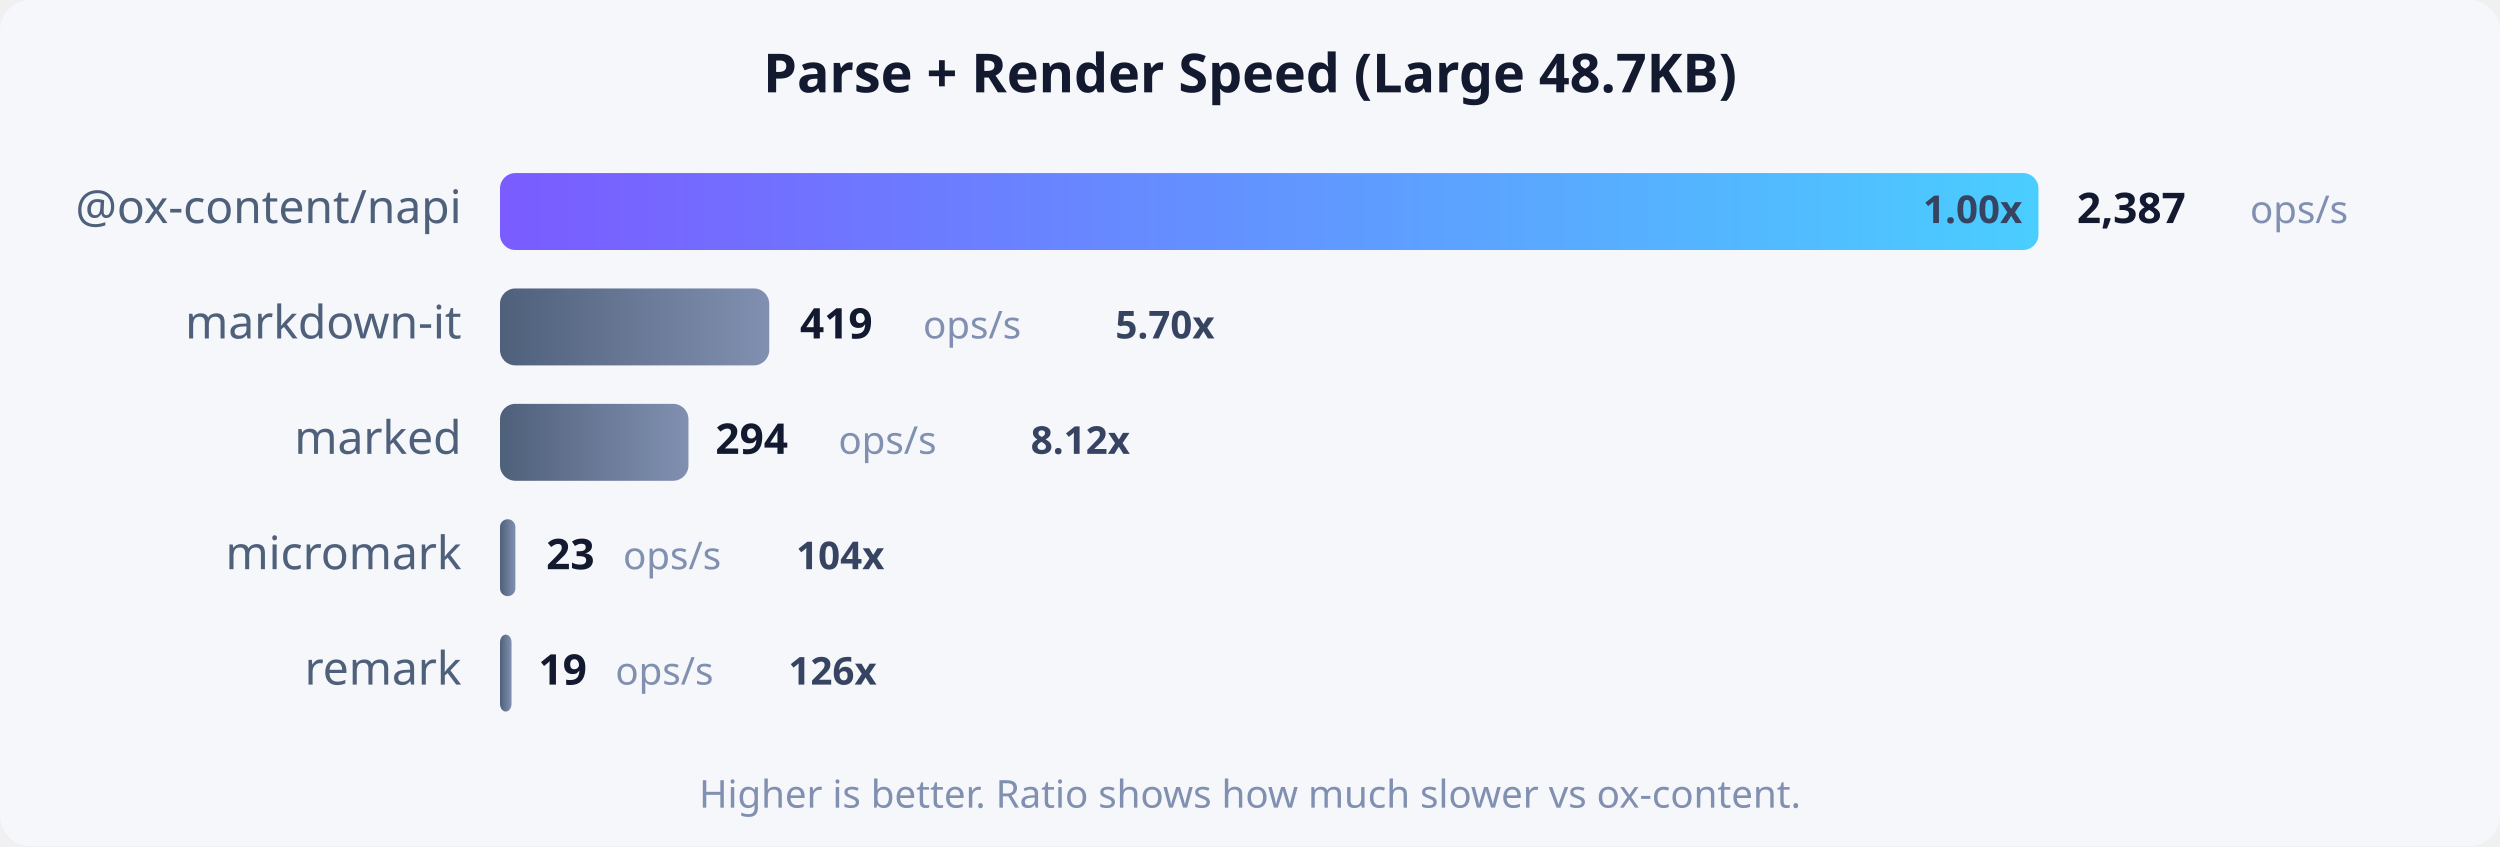
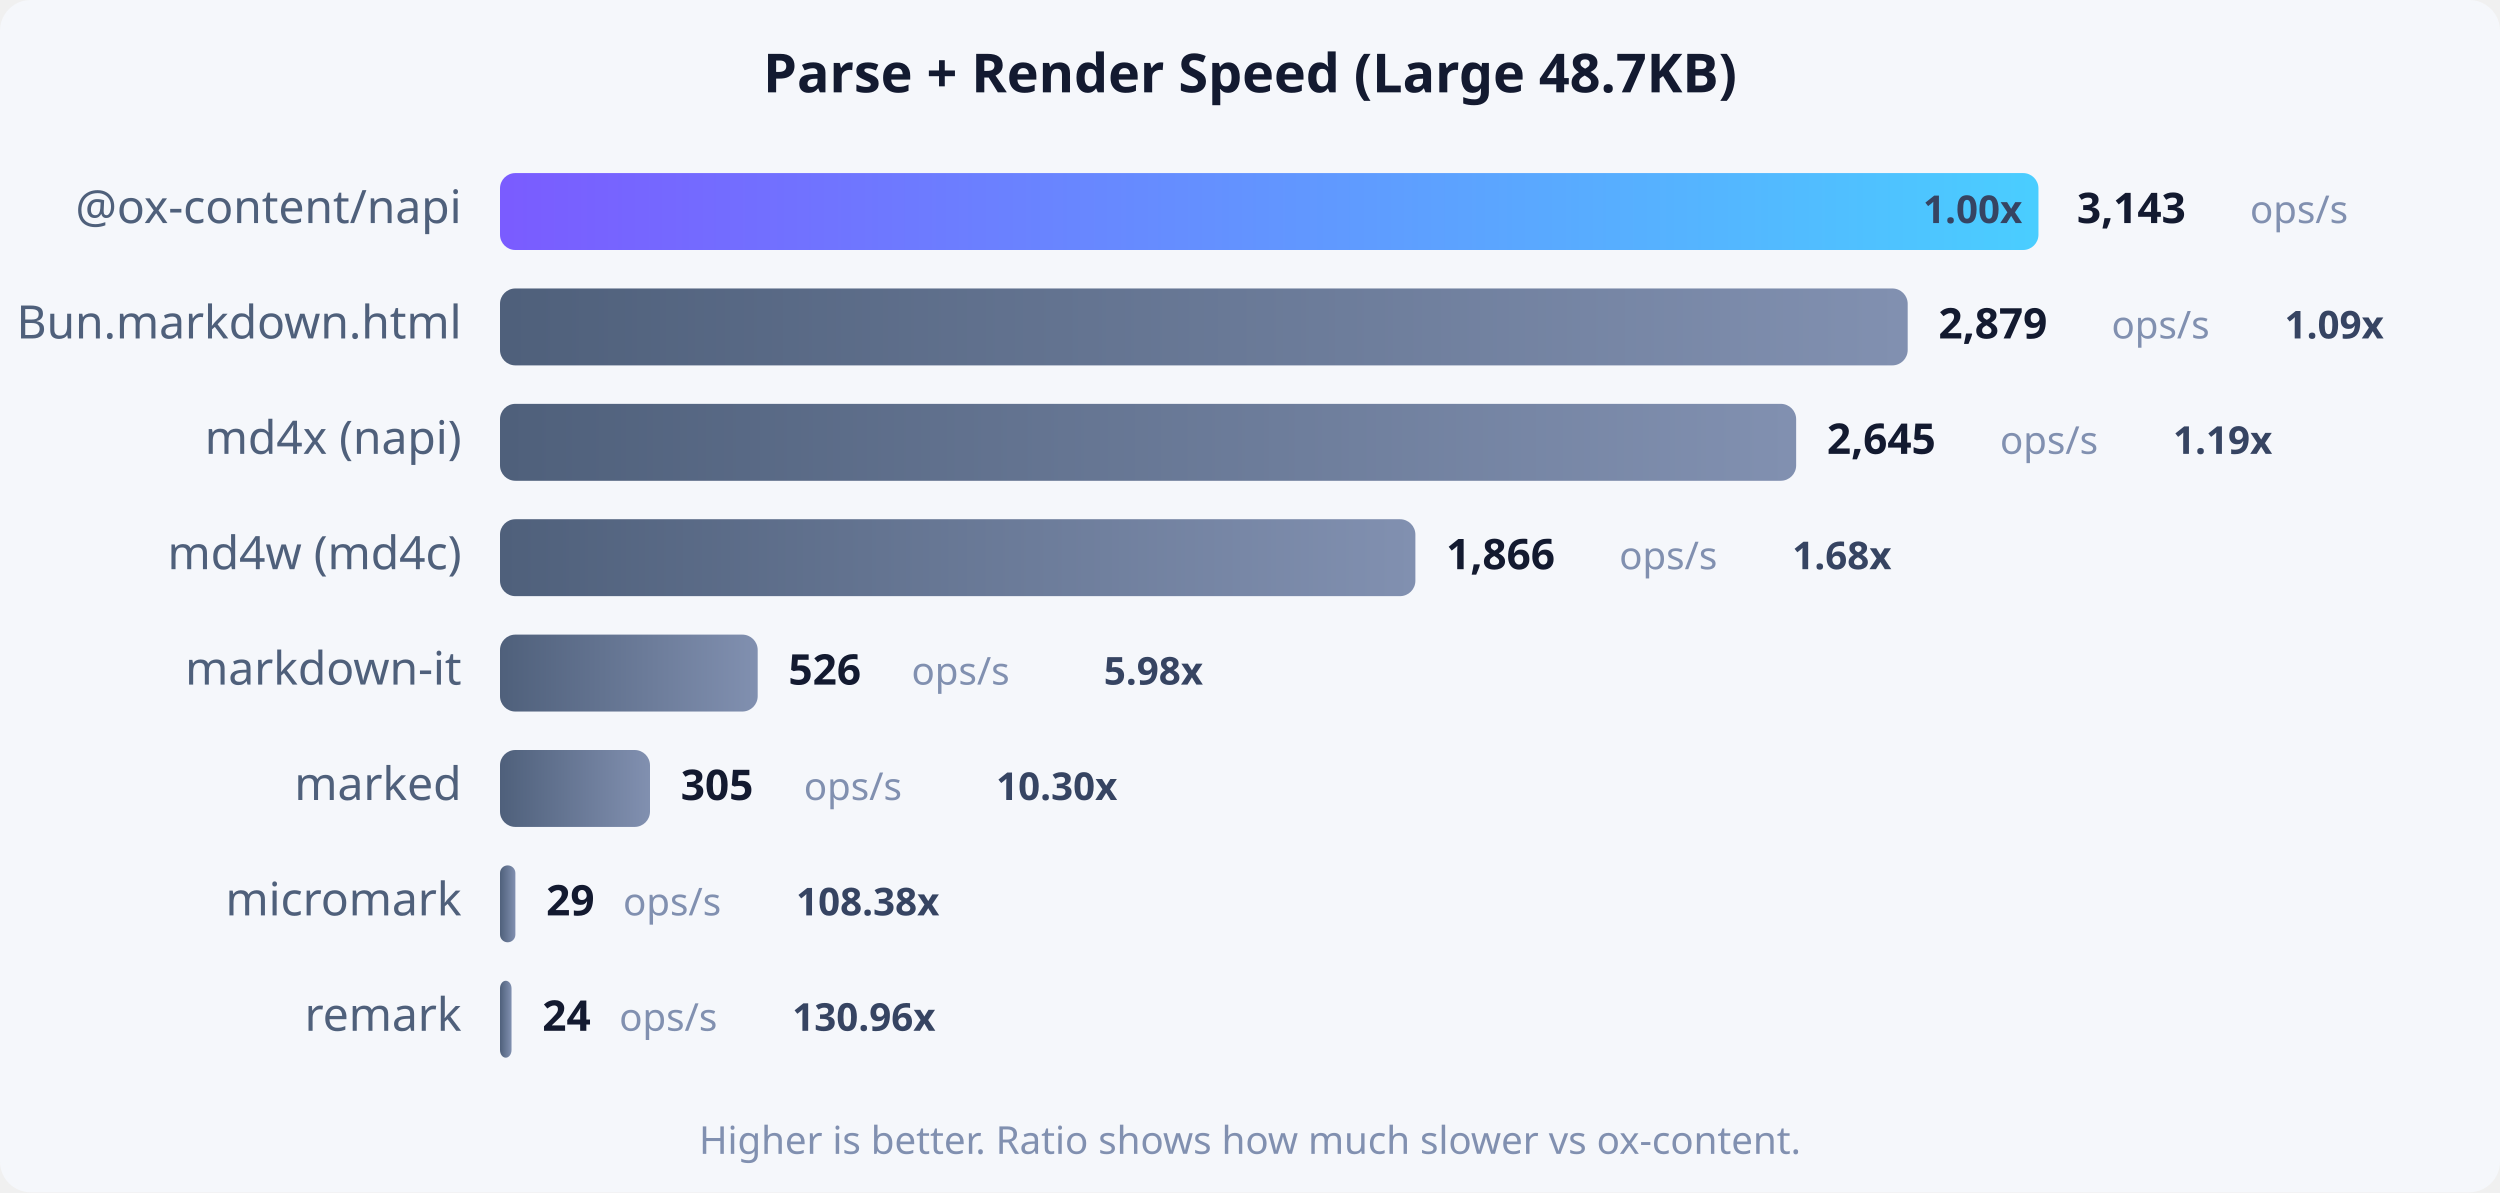
- <svg xmlns="http://www.w3.org/2000/svg" viewBox="0 0 650 220">
+ <svg xmlns="http://www.w3.org/2000/svg" viewBox="0 0 650 310">
  <defs>
    <linearGradient id="oxGrad" x1="0%" y1="0%" x2="100%" y2="0%">
      <stop offset="0%" style="stop-color:#7a5cff" />
      <stop offset="100%" style="stop-color:#4acdff" />
    </linearGradient>
    <linearGradient id="grayGrad" x1="0%" y1="0%" x2="100%" y2="0%">
      <stop offset="0%" style="stop-color:#4f607b" />
      <stop offset="100%" style="stop-color:#8190b0" />
    </linearGradient>
  </defs>
  <style>
    .title { font: bold 14px IBM Plex Sans, system-ui, sans-serif; fill: #131a30; }
    .label { font: 12px IBM Plex Sans, system-ui, sans-serif; fill: #4f607b; }
    .value { font: bold 11px IBM Plex Sans, system-ui, sans-serif; fill: #131a30; }
    .unit { font: 10px IBM Plex Sans, system-ui, sans-serif; fill: #8190b0; }
    .ratio { font: bold 10px IBM Plex Sans, system-ui, sans-serif; fill: #364462; }
  </style>
-   <rect width="650" height="220" fill="#f5f7fb" rx="8" />
+   <rect width="650" height="310" fill="#f5f7fb" rx="8" />
  <text x="325" y="24" text-anchor="middle" class="title">Parse + Render Speed (Large 48.7KB)</text>
  <text x="120" y="58" text-anchor="end" class="label">@ox-content/napi</text>
  <rect x="130" y="45" width="400" height="20" rx="4" fill="url(#oxGrad)" />
  <text x="500" y="58" class="ratio" fill="#fff">1.00x</text>
-   <text x="540" y="58" class="value">2,387</text>
+   <text x="540" y="58" class="value">3,143</text>
  <text x="585" y="58" class="unit">ops/s</text>
-   <text x="120" y="88" text-anchor="end" class="label">markdown-it</text>
-   <rect x="130" y="75" width="70" height="20" rx="4" fill="url(#grayGrad)" />
-   <text x="208" y="88" class="value">419</text>
-   <text x="240" y="88" class="unit">ops/s</text>
-   <text x="290" y="88" class="ratio">5.70x</text>
-   <text x="120" y="118" text-anchor="end" class="label">marked</text>
-   <rect x="130" y="105" width="49" height="20" rx="4" fill="url(#grayGrad)" />
-   <text x="186" y="118" class="value">294</text>
-   <text x="218" y="118" class="unit">ops/s</text>
-   <text x="268" y="118" class="ratio">8.12x</text>
-   <text x="120" y="148" text-anchor="end" class="label">micromark</text>
-   <rect x="130" y="135" width="4" height="20" rx="2" fill="url(#grayGrad)" />
-   <text x="142" y="148" class="value">23</text>
-   <text x="162" y="148" class="unit">ops/s</text>
-   <text x="207" y="148" class="ratio">104x</text>
-   <text x="120" y="178" text-anchor="end" class="label">remark</text>
-   <rect x="130" y="165" width="3" height="20" rx="2" fill="url(#grayGrad)" />
-   <text x="140" y="178" class="value">19</text>
-   <text x="160" y="178" class="unit">ops/s</text>
-   <text x="205" y="178" class="ratio">126x</text>
-   <text x="325" y="210" text-anchor="middle" class="unit">Higher is better. Ratio shows how much slower vs ox-content.</text>
+   <text x="120" y="88" text-anchor="end" class="label">Bun.markdown.html</text>
+   <rect x="130" y="75" width="366" height="20" rx="4" fill="url(#grayGrad)" />
+   <text x="504" y="88" class="value">2,879</text>
+   <text x="549" y="88" class="unit">ops/s</text>
+   <text x="594" y="88" class="ratio">1.09x</text>
+   <text x="120" y="118" text-anchor="end" class="label">md4x (napi)</text>
+   <rect x="130" y="105" width="337" height="20" rx="4" fill="url(#grayGrad)" />
+   <text x="475" y="118" class="value">2,645</text>
+   <text x="520" y="118" class="unit">ops/s</text>
+   <text x="565" y="118" class="ratio">1.19x</text>
+   <text x="120" y="148" text-anchor="end" class="label">md4w (md4c)</text>
+   <rect x="130" y="135" width="238" height="20" rx="4" fill="url(#grayGrad)" />
+   <text x="376" y="148" class="value">1,866</text>
+   <text x="421" y="148" class="unit">ops/s</text>
+   <text x="466" y="148" class="ratio">1.68x</text>
+   <text x="120" y="178" text-anchor="end" class="label">markdown-it</text>
+   <rect x="130" y="165" width="67" height="20" rx="4" fill="url(#grayGrad)" />
+   <text x="205" y="178" class="value">526</text>
+   <text x="237" y="178" class="unit">ops/s</text>
+   <text x="287" y="178" class="ratio">5.98x</text>
+   <text x="120" y="208" text-anchor="end" class="label">marked</text>
+   <rect x="130" y="195" width="39" height="20" rx="4" fill="url(#grayGrad)" />
+   <text x="177" y="208" class="value">305</text>
+   <text x="209" y="208" class="unit">ops/s</text>
+   <text x="259" y="208" class="ratio">10.30x</text>
+   <text x="120" y="238" text-anchor="end" class="label">micromark</text>
+   <rect x="130" y="225" width="4" height="20" rx="2" fill="url(#grayGrad)" />
+   <text x="142" y="238" class="value">29</text>
+   <text x="162" y="238" class="unit">ops/s</text>
+   <text x="207" y="238" class="ratio">108.38x</text>
+   <text x="120" y="268" text-anchor="end" class="label">remark</text>
+   <rect x="130" y="255" width="3" height="20" rx="2" fill="url(#grayGrad)" />
+   <text x="141" y="268" class="value">24</text>
+   <text x="161" y="268" class="unit">ops/s</text>
+   <text x="206" y="268" class="ratio">130.96x</text>
+   <text x="325" y="300" text-anchor="middle" class="unit">Higher is better. Ratio shows how much slower vs ox-content.</text>
</svg>
